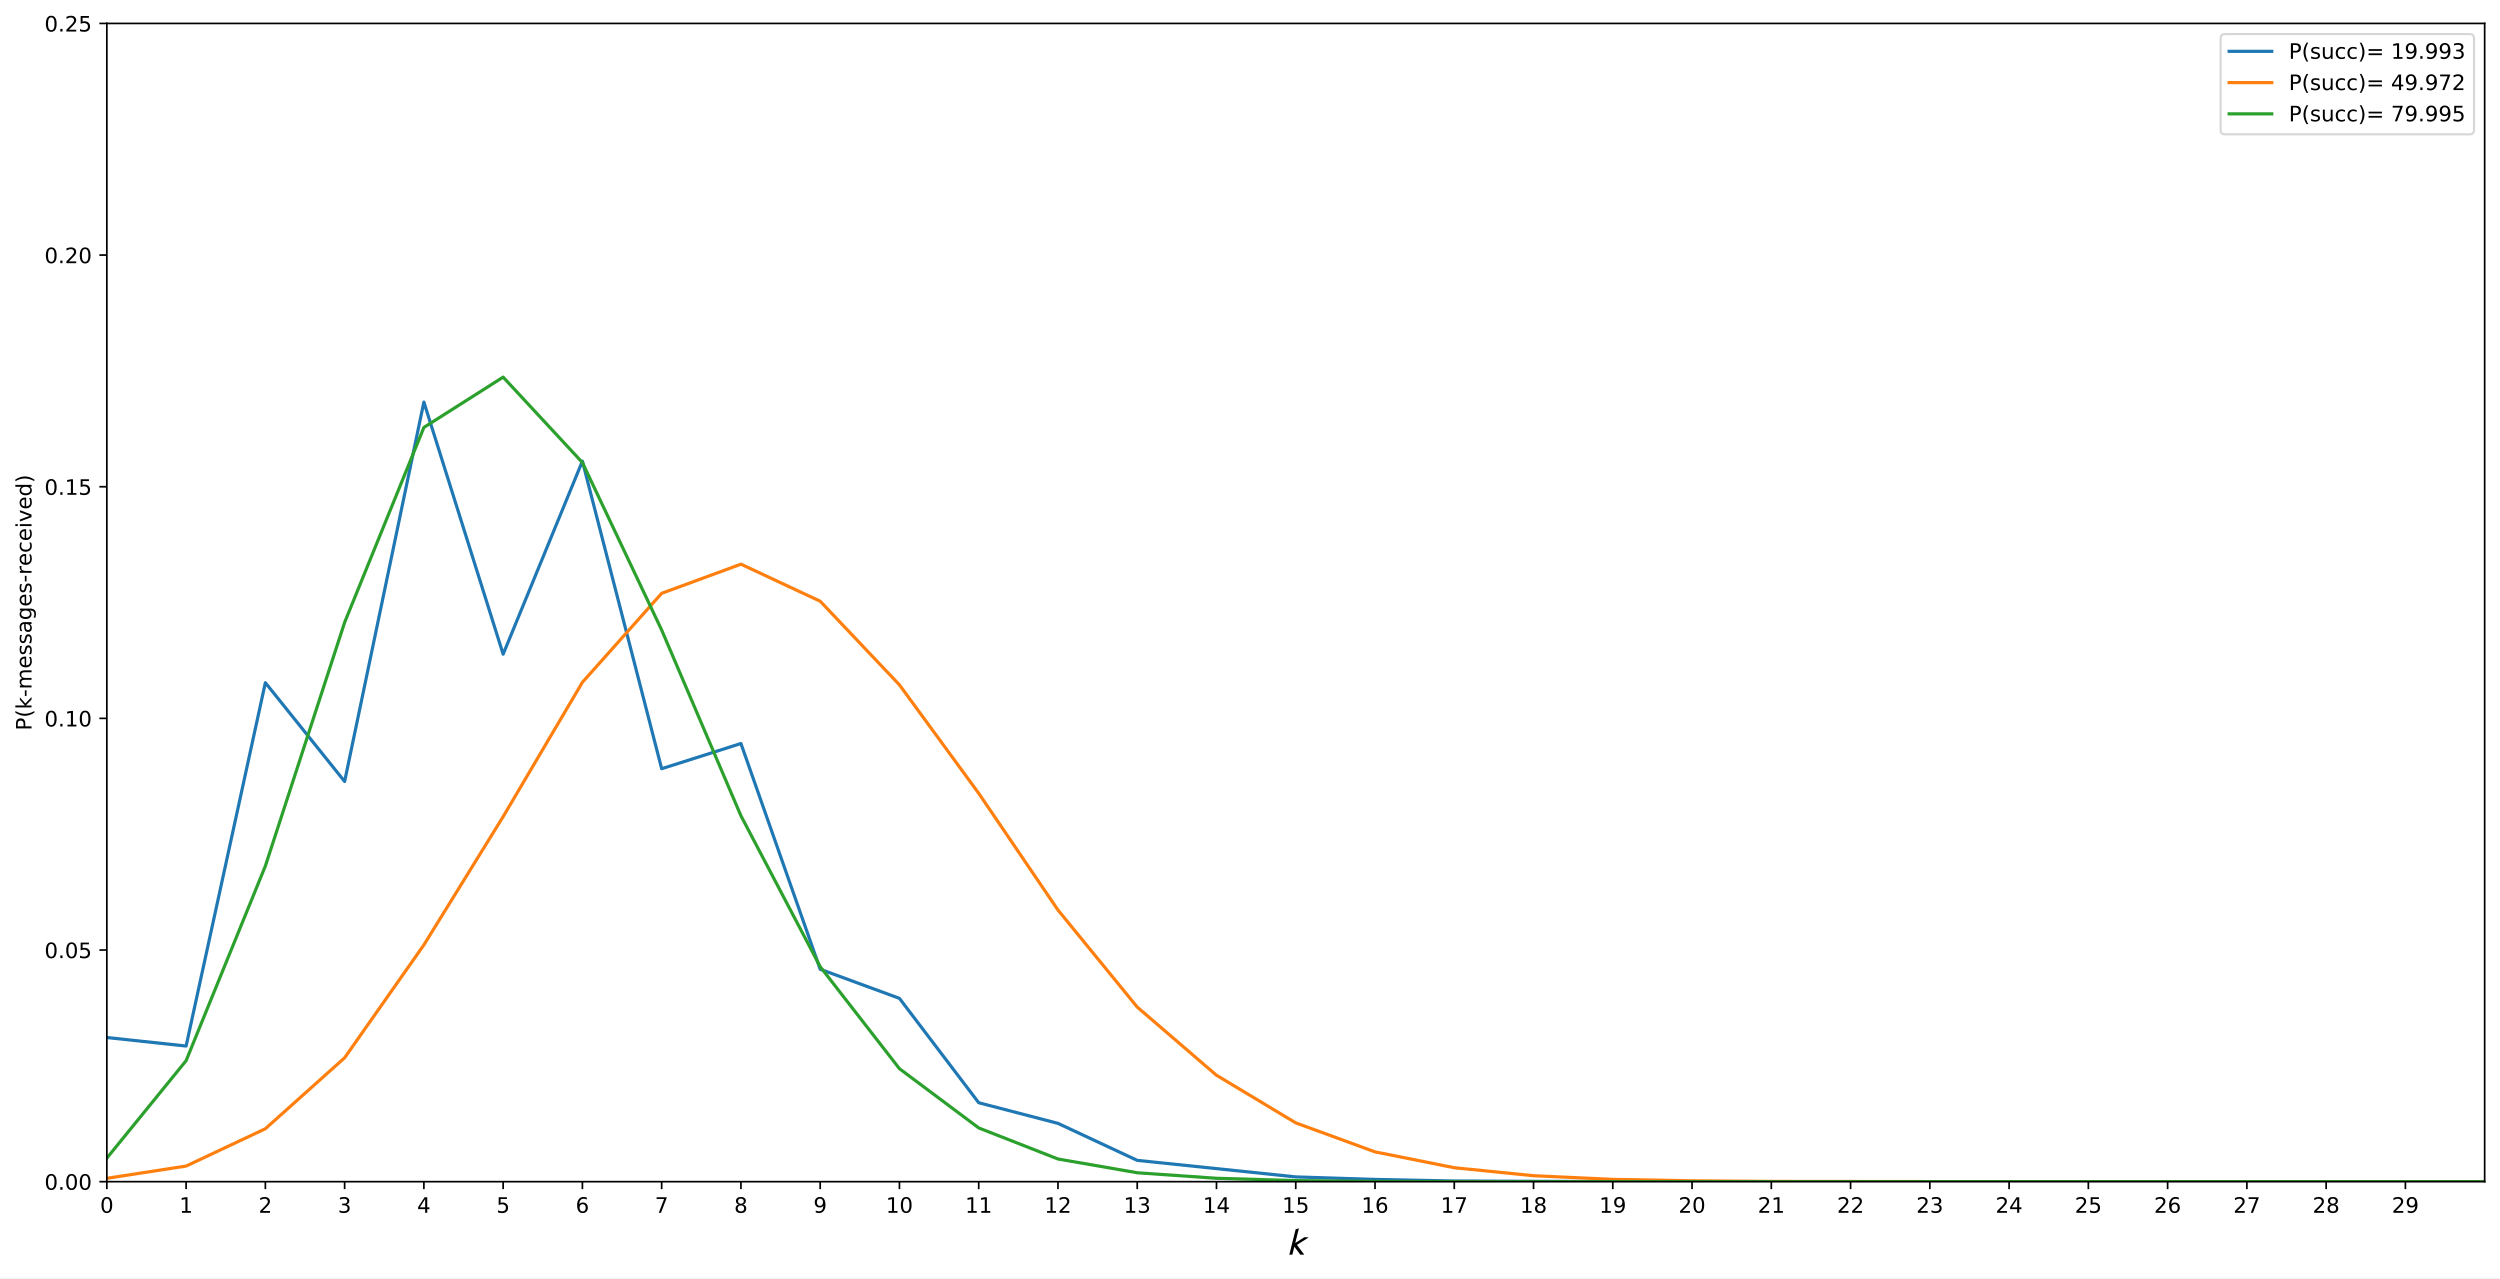
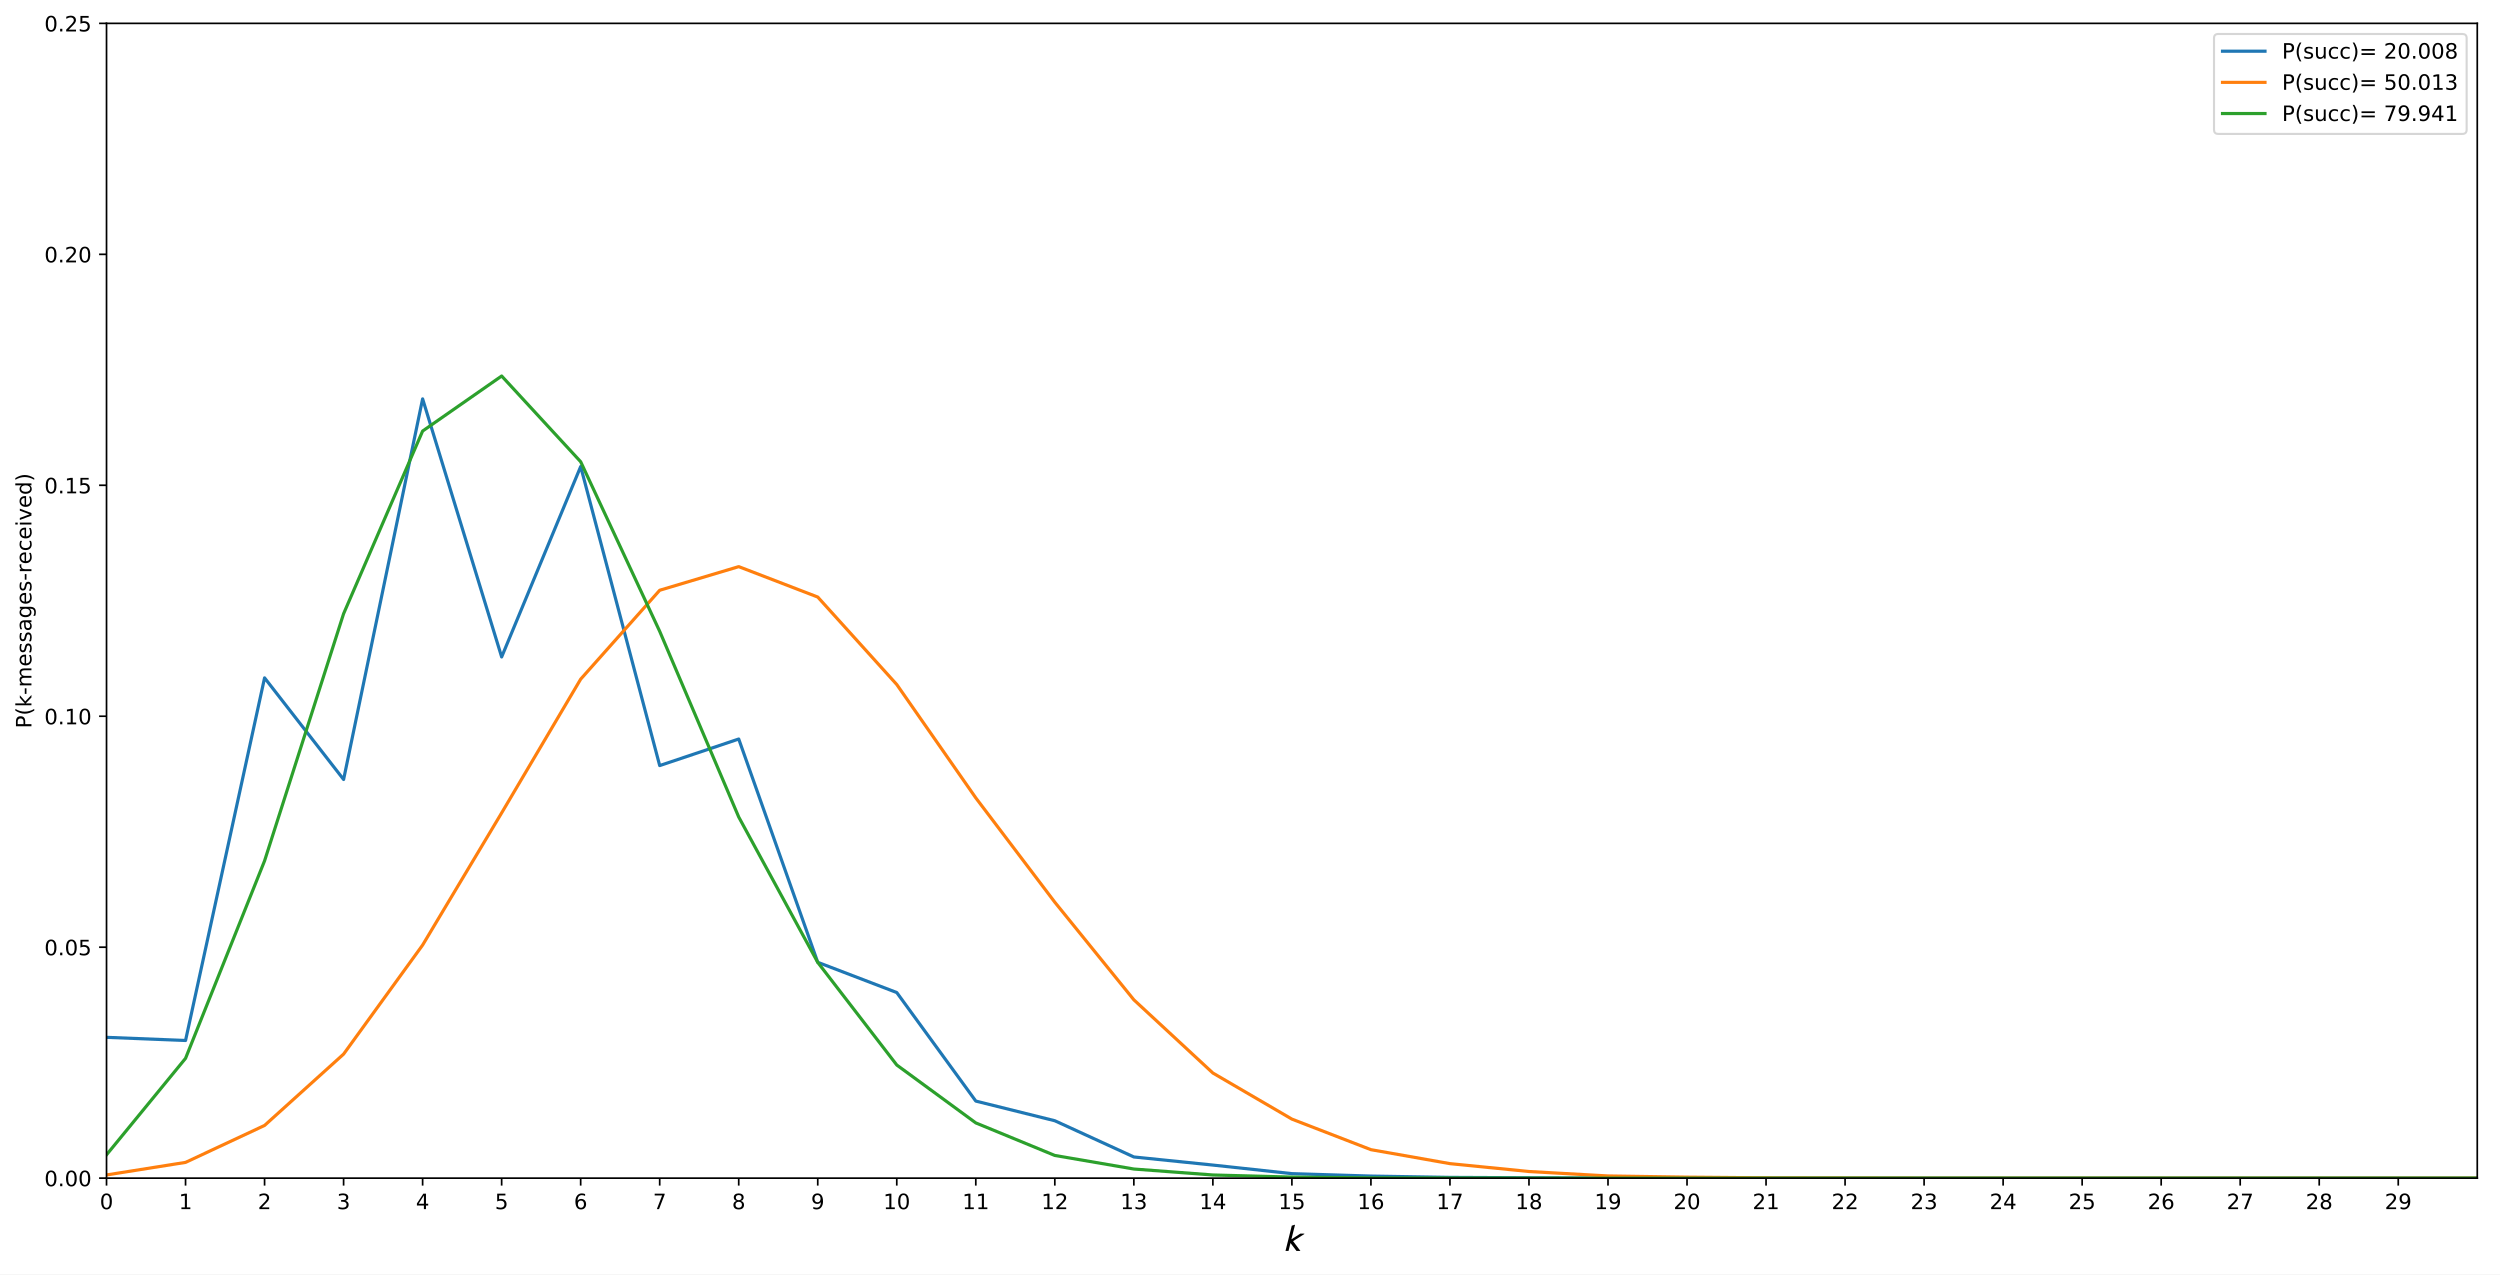
- <svg xmlns="http://www.w3.org/2000/svg" xmlns:xlink="http://www.w3.org/1999/xlink" height="599.898pt" version="1.1" viewBox="0 0 1173.344 599.898" width="1173.344pt">
+ <svg xmlns="http://www.w3.org/2000/svg" xmlns:xlink="http://www.w3.org/1999/xlink" height="599.898pt" version="1.1" viewBox="0 0 1176.844 599.898" width="1176.844pt">
  <defs>
    <style type="text/css">
*{stroke-linecap:butt;stroke-linejoin:round;}
  </style>
  </defs>
  <g id="figure_1">
    <g id="patch_1">
-       <path d="M 0 599.898  L 1173.344 599.898  L 1173.344 0  L 0 0  z " style="fill:#ffffff;" />
+       <path d="M 0 599.898  L 1176.844 599.898  L 1176.844 0  L 0 0  z " style="fill:#ffffff;" />
    </g>
    <g id="axes_1">
      <g id="patch_2">
        <path d="M 50.144 554.599  L 1166.144 554.599  L 1166.144 10.999  L 50.144 10.999  z " style="fill:#ffffff;" />
      </g>
      <g id="matplotlib.axis_1">
        <g id="xtick_1">
          <g id="line2d_1">
            <defs>
-               <path d="M 0 0  L 0 3.5  " id="m8bc401cbe9" style="stroke:#000000;stroke-width:0.8;" />
-             </defs>
-             <g>
-               <use style="stroke:#000000;stroke-width:0.8;" x="50.144" xlink:href="#m8bc401cbe9" y="554.599" />
+               <path d="M 0 0  L 0 3.5  " id="m2c16e39ec2" style="stroke:#000000;stroke-width:0.8;" />
+             </defs>
+             <g>
+               <use style="stroke:#000000;stroke-width:0.8;" x="50.144" xlink:href="#m2c16e39ec2" y="554.599" />
            </g>
          </g>
          <g id="text_1">
            <defs>
              <path d="M 31.781 66.406  Q 24.172 66.406 20.328 58.906  Q 16.5 51.422 16.5 36.375  Q 16.5 21.391 20.328 13.891  Q 24.172 6.391 31.781 6.391  Q 39.453 6.391 43.281 13.891  Q 47.125 21.391 47.125 36.375  Q 47.125 51.422 43.281 58.906  Q 39.453 66.406 31.781 66.406  z M 31.781 74.219  Q 44.047 74.219 50.516 64.516  Q 56.984 54.828 56.984 36.375  Q 56.984 17.969 50.516 8.266  Q 44.047 -1.422 31.781 -1.422  Q 19.531 -1.422 13.062 8.266  Q 6.594 17.969 6.594 36.375  Q 6.594 54.828 13.062 64.516  Q 19.531 74.219 31.781 74.219  z " id="DejaVuSans-48" />
            </defs>
            <g transform="translate(46.9625 569.1977)scale(0.1 -0.1)">
              <use xlink:href="#DejaVuSans-48" />
            </g>
          </g>
        </g>
        <g id="xtick_2">
          <g id="line2d_2">
            <g>
-               <use style="stroke:#000000;stroke-width:0.8;" x="87.344" xlink:href="#m8bc401cbe9" y="554.599" />
+               <use style="stroke:#000000;stroke-width:0.8;" x="87.344" xlink:href="#m2c16e39ec2" y="554.599" />
            </g>
          </g>
          <g id="text_2">
            <defs>
              <path d="M 12.406 8.297  L 28.516 8.297  L 28.516 63.922  L 10.984 60.406  L 10.984 69.391  L 28.422 72.906  L 38.281 72.906  L 38.281 8.297  L 54.391 8.297  L 54.391 0  L 12.406 0  z " id="DejaVuSans-49" />
            </defs>
            <g transform="translate(84.1625 569.1977)scale(0.1 -0.1)">
              <use xlink:href="#DejaVuSans-49" />
            </g>
          </g>
        </g>
        <g id="xtick_3">
          <g id="line2d_3">
            <g>
-               <use style="stroke:#000000;stroke-width:0.8;" x="124.544" xlink:href="#m8bc401cbe9" y="554.599" />
+               <use style="stroke:#000000;stroke-width:0.8;" x="124.544" xlink:href="#m2c16e39ec2" y="554.599" />
            </g>
          </g>
          <g id="text_3">
            <defs>
              <path d="M 19.188 8.297  L 53.609 8.297  L 53.609 0  L 7.328 0  L 7.328 8.297  Q 12.938 14.109 22.625 23.891  Q 32.328 33.688 34.812 36.531  Q 39.547 41.844 41.422 45.531  Q 43.312 49.219 43.312 52.781  Q 43.312 58.594 39.234 62.25  Q 35.156 65.922 28.609 65.922  Q 23.969 65.922 18.812 64.312  Q 13.672 62.703 7.812 59.422  L 7.812 69.391  Q 13.766 71.781 18.938 73  Q 24.125 74.219 28.422 74.219  Q 39.75 74.219 46.484 68.547  Q 53.219 62.891 53.219 53.422  Q 53.219 48.922 51.531 44.891  Q 49.859 40.875 45.406 35.406  Q 44.188 33.984 37.641 27.219  Q 31.109 20.453 19.188 8.297  z " id="DejaVuSans-50" />
            </defs>
            <g transform="translate(121.3625 569.1977)scale(0.1 -0.1)">
              <use xlink:href="#DejaVuSans-50" />
            </g>
          </g>
        </g>
        <g id="xtick_4">
          <g id="line2d_4">
            <g>
-               <use style="stroke:#000000;stroke-width:0.8;" x="161.744" xlink:href="#m8bc401cbe9" y="554.599" />
+               <use style="stroke:#000000;stroke-width:0.8;" x="161.744" xlink:href="#m2c16e39ec2" y="554.599" />
            </g>
          </g>
          <g id="text_4">
            <defs>
              <path d="M 40.578 39.312  Q 47.656 37.797 51.625 33  Q 55.609 28.219 55.609 21.188  Q 55.609 10.406 48.188 4.484  Q 40.766 -1.422 27.094 -1.422  Q 22.516 -1.422 17.656 -0.516  Q 12.797 0.391 7.625 2.203  L 7.625 11.719  Q 11.719 9.328 16.594 8.109  Q 21.484 6.891 26.812 6.891  Q 36.078 6.891 40.938 10.547  Q 45.797 14.203 45.797 21.188  Q 45.797 27.641 41.281 31.266  Q 36.766 34.906 28.719 34.906  L 20.219 34.906  L 20.219 43.016  L 29.109 43.016  Q 36.375 43.016 40.234 45.922  Q 44.094 48.828 44.094 54.297  Q 44.094 59.906 40.109 62.906  Q 36.141 65.922 28.719 65.922  Q 24.656 65.922 20.016 65.031  Q 15.375 64.156 9.812 62.312  L 9.812 71.094  Q 15.438 72.656 20.344 73.438  Q 25.25 74.219 29.594 74.219  Q 40.828 74.219 47.359 69.109  Q 53.906 64.016 53.906 55.328  Q 53.906 49.266 50.438 45.094  Q 46.969 40.922 40.578 39.312  z " id="DejaVuSans-51" />
            </defs>
            <g transform="translate(158.5625 569.1977)scale(0.1 -0.1)">
              <use xlink:href="#DejaVuSans-51" />
            </g>
          </g>
        </g>
        <g id="xtick_5">
          <g id="line2d_5">
            <g>
-               <use style="stroke:#000000;stroke-width:0.8;" x="198.944" xlink:href="#m8bc401cbe9" y="554.599" />
+               <use style="stroke:#000000;stroke-width:0.8;" x="198.944" xlink:href="#m2c16e39ec2" y="554.599" />
            </g>
          </g>
          <g id="text_5">
            <defs>
              <path d="M 37.797 64.312  L 12.891 25.391  L 37.797 25.391  z M 35.203 72.906  L 47.609 72.906  L 47.609 25.391  L 58.016 25.391  L 58.016 17.188  L 47.609 17.188  L 47.609 0  L 37.797 0  L 37.797 17.188  L 4.891 17.188  L 4.891 26.703  z " id="DejaVuSans-52" />
            </defs>
            <g transform="translate(195.7625 569.1977)scale(0.1 -0.1)">
              <use xlink:href="#DejaVuSans-52" />
            </g>
          </g>
        </g>
        <g id="xtick_6">
          <g id="line2d_6">
            <g>
-               <use style="stroke:#000000;stroke-width:0.8;" x="236.144" xlink:href="#m8bc401cbe9" y="554.599" />
+               <use style="stroke:#000000;stroke-width:0.8;" x="236.144" xlink:href="#m2c16e39ec2" y="554.599" />
            </g>
          </g>
          <g id="text_6">
            <defs>
              <path d="M 10.797 72.906  L 49.516 72.906  L 49.516 64.594  L 19.828 64.594  L 19.828 46.734  Q 21.969 47.469 24.109 47.828  Q 26.266 48.188 28.422 48.188  Q 40.625 48.188 47.75 41.5  Q 54.891 34.812 54.891 23.391  Q 54.891 11.625 47.562 5.094  Q 40.234 -1.422 26.906 -1.422  Q 22.312 -1.422 17.547 -0.641  Q 12.797 0.141 7.719 1.703  L 7.719 11.625  Q 12.109 9.234 16.797 8.062  Q 21.484 6.891 26.703 6.891  Q 35.156 6.891 40.078 11.328  Q 45.016 15.766 45.016 23.391  Q 45.016 31 40.078 35.438  Q 35.156 39.891 26.703 39.891  Q 22.75 39.891 18.812 39.016  Q 14.891 38.141 10.797 36.281  z " id="DejaVuSans-53" />
            </defs>
            <g transform="translate(232.9625 569.1977)scale(0.1 -0.1)">
              <use xlink:href="#DejaVuSans-53" />
            </g>
          </g>
        </g>
        <g id="xtick_7">
          <g id="line2d_7">
            <g>
-               <use style="stroke:#000000;stroke-width:0.8;" x="273.344" xlink:href="#m8bc401cbe9" y="554.599" />
+               <use style="stroke:#000000;stroke-width:0.8;" x="273.344" xlink:href="#m2c16e39ec2" y="554.599" />
            </g>
          </g>
          <g id="text_7">
            <defs>
              <path d="M 33.016 40.375  Q 26.375 40.375 22.484 35.828  Q 18.609 31.297 18.609 23.391  Q 18.609 15.531 22.484 10.953  Q 26.375 6.391 33.016 6.391  Q 39.656 6.391 43.531 10.953  Q 47.406 15.531 47.406 23.391  Q 47.406 31.297 43.531 35.828  Q 39.656 40.375 33.016 40.375  z M 52.594 71.297  L 52.594 62.312  Q 48.875 64.062 45.094 64.984  Q 41.312 65.922 37.594 65.922  Q 27.828 65.922 22.672 59.328  Q 17.531 52.734 16.797 39.406  Q 19.672 43.656 24.016 45.922  Q 28.375 48.188 33.594 48.188  Q 44.578 48.188 50.953 41.516  Q 57.328 34.859 57.328 23.391  Q 57.328 12.156 50.688 5.359  Q 44.047 -1.422 33.016 -1.422  Q 20.359 -1.422 13.672 8.266  Q 6.984 17.969 6.984 36.375  Q 6.984 53.656 15.188 63.938  Q 23.391 74.219 37.203 74.219  Q 40.922 74.219 44.703 73.484  Q 48.484 72.75 52.594 71.297  z " id="DejaVuSans-54" />
            </defs>
            <g transform="translate(270.1625 569.1977)scale(0.1 -0.1)">
              <use xlink:href="#DejaVuSans-54" />
            </g>
          </g>
        </g>
        <g id="xtick_8">
          <g id="line2d_8">
            <g>
-               <use style="stroke:#000000;stroke-width:0.8;" x="310.544" xlink:href="#m8bc401cbe9" y="554.599" />
+               <use style="stroke:#000000;stroke-width:0.8;" x="310.544" xlink:href="#m2c16e39ec2" y="554.599" />
            </g>
          </g>
          <g id="text_8">
            <defs>
              <path d="M 8.203 72.906  L 55.078 72.906  L 55.078 68.703  L 28.609 0  L 18.312 0  L 43.219 64.594  L 8.203 64.594  z " id="DejaVuSans-55" />
            </defs>
            <g transform="translate(307.3625 569.1977)scale(0.1 -0.1)">
              <use xlink:href="#DejaVuSans-55" />
            </g>
          </g>
        </g>
        <g id="xtick_9">
          <g id="line2d_9">
            <g>
-               <use style="stroke:#000000;stroke-width:0.8;" x="347.744" xlink:href="#m8bc401cbe9" y="554.599" />
+               <use style="stroke:#000000;stroke-width:0.8;" x="347.744" xlink:href="#m2c16e39ec2" y="554.599" />
            </g>
          </g>
          <g id="text_9">
            <defs>
              <path d="M 31.781 34.625  Q 24.75 34.625 20.719 30.859  Q 16.703 27.094 16.703 20.516  Q 16.703 13.922 20.719 10.156  Q 24.75 6.391 31.781 6.391  Q 38.812 6.391 42.859 10.172  Q 46.922 13.969 46.922 20.516  Q 46.922 27.094 42.891 30.859  Q 38.875 34.625 31.781 34.625  z M 21.922 38.812  Q 15.578 40.375 12.031 44.719  Q 8.5 49.078 8.5 55.328  Q 8.5 64.062 14.719 69.141  Q 20.953 74.219 31.781 74.219  Q 42.672 74.219 48.875 69.141  Q 55.078 64.062 55.078 55.328  Q 55.078 49.078 51.531 44.719  Q 48 40.375 41.703 38.812  Q 48.828 37.156 52.797 32.312  Q 56.781 27.484 56.781 20.516  Q 56.781 9.906 50.312 4.234  Q 43.844 -1.422 31.781 -1.422  Q 19.734 -1.422 13.25 4.234  Q 6.781 9.906 6.781 20.516  Q 6.781 27.484 10.781 32.312  Q 14.797 37.156 21.922 38.812  z M 18.312 54.391  Q 18.312 48.734 21.844 45.562  Q 25.391 42.391 31.781 42.391  Q 38.141 42.391 41.719 45.562  Q 45.312 48.734 45.312 54.391  Q 45.312 60.062 41.719 63.234  Q 38.141 66.406 31.781 66.406  Q 25.391 66.406 21.844 63.234  Q 18.312 60.062 18.312 54.391  z " id="DejaVuSans-56" />
            </defs>
            <g transform="translate(344.5625 569.1977)scale(0.1 -0.1)">
              <use xlink:href="#DejaVuSans-56" />
            </g>
          </g>
        </g>
        <g id="xtick_10">
          <g id="line2d_10">
            <g>
-               <use style="stroke:#000000;stroke-width:0.8;" x="384.944" xlink:href="#m8bc401cbe9" y="554.599" />
+               <use style="stroke:#000000;stroke-width:0.8;" x="384.944" xlink:href="#m2c16e39ec2" y="554.599" />
            </g>
          </g>
          <g id="text_10">
            <defs>
              <path d="M 10.984 1.516  L 10.984 10.5  Q 14.703 8.734 18.5 7.812  Q 22.312 6.891 25.984 6.891  Q 35.75 6.891 40.891 13.453  Q 46.047 20.016 46.781 33.406  Q 43.953 29.203 39.594 26.953  Q 35.25 24.703 29.984 24.703  Q 19.047 24.703 12.672 31.312  Q 6.297 37.938 6.297 49.422  Q 6.297 60.641 12.938 67.422  Q 19.578 74.219 30.609 74.219  Q 43.266 74.219 49.922 64.516  Q 56.594 54.828 56.594 36.375  Q 56.594 19.141 48.406 8.859  Q 40.234 -1.422 26.422 -1.422  Q 22.703 -1.422 18.891 -0.688  Q 15.094 0.047 10.984 1.516  z M 30.609 32.422  Q 37.25 32.422 41.125 36.953  Q 45.016 41.5 45.016 49.422  Q 45.016 57.281 41.125 61.844  Q 37.25 66.406 30.609 66.406  Q 23.969 66.406 20.094 61.844  Q 16.219 57.281 16.219 49.422  Q 16.219 41.5 20.094 36.953  Q 23.969 32.422 30.609 32.422  z " id="DejaVuSans-57" />
            </defs>
            <g transform="translate(381.7625 569.1977)scale(0.1 -0.1)">
              <use xlink:href="#DejaVuSans-57" />
            </g>
          </g>
        </g>
        <g id="xtick_11">
          <g id="line2d_11">
            <g>
-               <use style="stroke:#000000;stroke-width:0.8;" x="422.144" xlink:href="#m8bc401cbe9" y="554.599" />
+               <use style="stroke:#000000;stroke-width:0.8;" x="422.144" xlink:href="#m2c16e39ec2" y="554.599" />
            </g>
          </g>
          <g id="text_11">
            <g transform="translate(415.7812 569.1977)scale(0.1 -0.1)">
              <use xlink:href="#DejaVuSans-49" />
              <use x="63.623" xlink:href="#DejaVuSans-48" />
            </g>
          </g>
        </g>
        <g id="xtick_12">
          <g id="line2d_12">
            <g>
-               <use style="stroke:#000000;stroke-width:0.8;" x="459.344" xlink:href="#m8bc401cbe9" y="554.599" />
+               <use style="stroke:#000000;stroke-width:0.8;" x="459.344" xlink:href="#m2c16e39ec2" y="554.599" />
            </g>
          </g>
          <g id="text_12">
            <g transform="translate(452.9812 569.1977)scale(0.1 -0.1)">
              <use xlink:href="#DejaVuSans-49" />
              <use x="63.623" xlink:href="#DejaVuSans-49" />
            </g>
          </g>
        </g>
        <g id="xtick_13">
          <g id="line2d_13">
            <g>
-               <use style="stroke:#000000;stroke-width:0.8;" x="496.544" xlink:href="#m8bc401cbe9" y="554.599" />
+               <use style="stroke:#000000;stroke-width:0.8;" x="496.544" xlink:href="#m2c16e39ec2" y="554.599" />
            </g>
          </g>
          <g id="text_13">
            <g transform="translate(490.1812 569.1977)scale(0.1 -0.1)">
              <use xlink:href="#DejaVuSans-49" />
              <use x="63.623" xlink:href="#DejaVuSans-50" />
            </g>
          </g>
        </g>
        <g id="xtick_14">
          <g id="line2d_14">
            <g>
-               <use style="stroke:#000000;stroke-width:0.8;" x="533.744" xlink:href="#m8bc401cbe9" y="554.599" />
+               <use style="stroke:#000000;stroke-width:0.8;" x="533.744" xlink:href="#m2c16e39ec2" y="554.599" />
            </g>
          </g>
          <g id="text_14">
            <g transform="translate(527.3813 569.1977)scale(0.1 -0.1)">
              <use xlink:href="#DejaVuSans-49" />
              <use x="63.623" xlink:href="#DejaVuSans-51" />
            </g>
          </g>
        </g>
        <g id="xtick_15">
          <g id="line2d_15">
            <g>
-               <use style="stroke:#000000;stroke-width:0.8;" x="570.944" xlink:href="#m8bc401cbe9" y="554.599" />
+               <use style="stroke:#000000;stroke-width:0.8;" x="570.944" xlink:href="#m2c16e39ec2" y="554.599" />
            </g>
          </g>
          <g id="text_15">
            <g transform="translate(564.5812 569.1977)scale(0.1 -0.1)">
              <use xlink:href="#DejaVuSans-49" />
              <use x="63.623" xlink:href="#DejaVuSans-52" />
            </g>
          </g>
        </g>
        <g id="xtick_16">
          <g id="line2d_16">
            <g>
-               <use style="stroke:#000000;stroke-width:0.8;" x="608.144" xlink:href="#m8bc401cbe9" y="554.599" />
+               <use style="stroke:#000000;stroke-width:0.8;" x="608.144" xlink:href="#m2c16e39ec2" y="554.599" />
            </g>
          </g>
          <g id="text_16">
            <g transform="translate(601.7812 569.1977)scale(0.1 -0.1)">
              <use xlink:href="#DejaVuSans-49" />
              <use x="63.623" xlink:href="#DejaVuSans-53" />
            </g>
          </g>
        </g>
        <g id="xtick_17">
          <g id="line2d_17">
            <g>
-               <use style="stroke:#000000;stroke-width:0.8;" x="645.344" xlink:href="#m8bc401cbe9" y="554.599" />
+               <use style="stroke:#000000;stroke-width:0.8;" x="645.344" xlink:href="#m2c16e39ec2" y="554.599" />
            </g>
          </g>
          <g id="text_17">
            <g transform="translate(638.9813 569.1977)scale(0.1 -0.1)">
              <use xlink:href="#DejaVuSans-49" />
              <use x="63.623" xlink:href="#DejaVuSans-54" />
            </g>
          </g>
        </g>
        <g id="xtick_18">
          <g id="line2d_18">
            <g>
-               <use style="stroke:#000000;stroke-width:0.8;" x="682.544" xlink:href="#m8bc401cbe9" y="554.599" />
+               <use style="stroke:#000000;stroke-width:0.8;" x="682.544" xlink:href="#m2c16e39ec2" y="554.599" />
            </g>
          </g>
          <g id="text_18">
            <g transform="translate(676.1812 569.1977)scale(0.1 -0.1)">
              <use xlink:href="#DejaVuSans-49" />
              <use x="63.623" xlink:href="#DejaVuSans-55" />
            </g>
          </g>
        </g>
        <g id="xtick_19">
          <g id="line2d_19">
            <g>
-               <use style="stroke:#000000;stroke-width:0.8;" x="719.744" xlink:href="#m8bc401cbe9" y="554.599" />
+               <use style="stroke:#000000;stroke-width:0.8;" x="719.744" xlink:href="#m2c16e39ec2" y="554.599" />
            </g>
          </g>
          <g id="text_19">
            <g transform="translate(713.3813 569.1977)scale(0.1 -0.1)">
              <use xlink:href="#DejaVuSans-49" />
              <use x="63.623" xlink:href="#DejaVuSans-56" />
            </g>
          </g>
        </g>
        <g id="xtick_20">
          <g id="line2d_20">
            <g>
-               <use style="stroke:#000000;stroke-width:0.8;" x="756.944" xlink:href="#m8bc401cbe9" y="554.599" />
+               <use style="stroke:#000000;stroke-width:0.8;" x="756.944" xlink:href="#m2c16e39ec2" y="554.599" />
            </g>
          </g>
          <g id="text_20">
            <g transform="translate(750.5812 569.1977)scale(0.1 -0.1)">
              <use xlink:href="#DejaVuSans-49" />
              <use x="63.623" xlink:href="#DejaVuSans-57" />
            </g>
          </g>
        </g>
        <g id="xtick_21">
          <g id="line2d_21">
            <g>
-               <use style="stroke:#000000;stroke-width:0.8;" x="794.144" xlink:href="#m8bc401cbe9" y="554.599" />
+               <use style="stroke:#000000;stroke-width:0.8;" x="794.144" xlink:href="#m2c16e39ec2" y="554.599" />
            </g>
          </g>
          <g id="text_21">
            <g transform="translate(787.7812 569.1977)scale(0.1 -0.1)">
              <use xlink:href="#DejaVuSans-50" />
              <use x="63.623" xlink:href="#DejaVuSans-48" />
            </g>
          </g>
        </g>
        <g id="xtick_22">
          <g id="line2d_22">
            <g>
-               <use style="stroke:#000000;stroke-width:0.8;" x="831.344" xlink:href="#m8bc401cbe9" y="554.599" />
+               <use style="stroke:#000000;stroke-width:0.8;" x="831.344" xlink:href="#m2c16e39ec2" y="554.599" />
            </g>
          </g>
          <g id="text_22">
            <g transform="translate(824.9813 569.1977)scale(0.1 -0.1)">
              <use xlink:href="#DejaVuSans-50" />
              <use x="63.623" xlink:href="#DejaVuSans-49" />
            </g>
          </g>
        </g>
        <g id="xtick_23">
          <g id="line2d_23">
            <g>
-               <use style="stroke:#000000;stroke-width:0.8;" x="868.544" xlink:href="#m8bc401cbe9" y="554.599" />
+               <use style="stroke:#000000;stroke-width:0.8;" x="868.544" xlink:href="#m2c16e39ec2" y="554.599" />
            </g>
          </g>
          <g id="text_23">
            <g transform="translate(862.1812 569.1977)scale(0.1 -0.1)">
              <use xlink:href="#DejaVuSans-50" />
              <use x="63.623" xlink:href="#DejaVuSans-50" />
            </g>
          </g>
        </g>
        <g id="xtick_24">
          <g id="line2d_24">
            <g>
-               <use style="stroke:#000000;stroke-width:0.8;" x="905.744" xlink:href="#m8bc401cbe9" y="554.599" />
+               <use style="stroke:#000000;stroke-width:0.8;" x="905.744" xlink:href="#m2c16e39ec2" y="554.599" />
            </g>
          </g>
          <g id="text_24">
            <g transform="translate(899.3813 569.1977)scale(0.1 -0.1)">
              <use xlink:href="#DejaVuSans-50" />
              <use x="63.623" xlink:href="#DejaVuSans-51" />
            </g>
          </g>
        </g>
        <g id="xtick_25">
          <g id="line2d_25">
            <g>
-               <use style="stroke:#000000;stroke-width:0.8;" x="942.944" xlink:href="#m8bc401cbe9" y="554.599" />
+               <use style="stroke:#000000;stroke-width:0.8;" x="942.944" xlink:href="#m2c16e39ec2" y="554.599" />
            </g>
          </g>
          <g id="text_25">
            <g transform="translate(936.5812 569.1977)scale(0.1 -0.1)">
              <use xlink:href="#DejaVuSans-50" />
              <use x="63.623" xlink:href="#DejaVuSans-52" />
            </g>
          </g>
        </g>
        <g id="xtick_26">
          <g id="line2d_26">
            <g>
-               <use style="stroke:#000000;stroke-width:0.8;" x="980.144" xlink:href="#m8bc401cbe9" y="554.599" />
+               <use style="stroke:#000000;stroke-width:0.8;" x="980.144" xlink:href="#m2c16e39ec2" y="554.599" />
            </g>
          </g>
          <g id="text_26">
            <g transform="translate(973.7812 569.1977)scale(0.1 -0.1)">
              <use xlink:href="#DejaVuSans-50" />
              <use x="63.623" xlink:href="#DejaVuSans-53" />
            </g>
          </g>
        </g>
        <g id="xtick_27">
          <g id="line2d_27">
            <g>
-               <use style="stroke:#000000;stroke-width:0.8;" x="1017.344" xlink:href="#m8bc401cbe9" y="554.599" />
+               <use style="stroke:#000000;stroke-width:0.8;" x="1017.344" xlink:href="#m2c16e39ec2" y="554.599" />
            </g>
          </g>
          <g id="text_27">
            <g transform="translate(1010.981 569.1977)scale(0.1 -0.1)">
              <use xlink:href="#DejaVuSans-50" />
              <use x="63.623" xlink:href="#DejaVuSans-54" />
            </g>
          </g>
        </g>
        <g id="xtick_28">
          <g id="line2d_28">
            <g>
-               <use style="stroke:#000000;stroke-width:0.8;" x="1054.544" xlink:href="#m8bc401cbe9" y="554.599" />
+               <use style="stroke:#000000;stroke-width:0.8;" x="1054.544" xlink:href="#m2c16e39ec2" y="554.599" />
            </g>
          </g>
          <g id="text_28">
            <g transform="translate(1048.181 569.1977)scale(0.1 -0.1)">
              <use xlink:href="#DejaVuSans-50" />
              <use x="63.623" xlink:href="#DejaVuSans-55" />
            </g>
          </g>
        </g>
        <g id="xtick_29">
          <g id="line2d_29">
            <g>
-               <use style="stroke:#000000;stroke-width:0.8;" x="1091.744" xlink:href="#m8bc401cbe9" y="554.599" />
+               <use style="stroke:#000000;stroke-width:0.8;" x="1091.744" xlink:href="#m2c16e39ec2" y="554.599" />
            </g>
          </g>
          <g id="text_29">
            <g transform="translate(1085.381 569.1977)scale(0.1 -0.1)">
              <use xlink:href="#DejaVuSans-50" />
              <use x="63.623" xlink:href="#DejaVuSans-56" />
            </g>
          </g>
        </g>
        <g id="xtick_30">
          <g id="line2d_30">
            <g>
-               <use style="stroke:#000000;stroke-width:0.8;" x="1128.944" xlink:href="#m8bc401cbe9" y="554.599" />
+               <use style="stroke:#000000;stroke-width:0.8;" x="1128.944" xlink:href="#m2c16e39ec2" y="554.599" />
            </g>
          </g>
          <g id="text_30">
            <g transform="translate(1122.581 569.1977)scale(0.1 -0.1)">
              <use xlink:href="#DejaVuSans-50" />
              <use x="63.623" xlink:href="#DejaVuSans-57" />
            </g>
          </g>
        </g>
        <g id="text_31">
          <defs>
            <path d="M 55.594 45.297  L 55.297 43.906  L 26.094 25.5  L 45.203 0  L 34.906 0  L 19.297 20.703  L 14.203 0  L 6.297 0  L 22.703 66  L 30.297 68.406  L 31.094 67.906  L 21.703 30.297  L 45.203 45.297  z " id="STIXGeneral-Italic-120364" />
          </defs>
          <g transform="translate(604.0037 588.9545)scale(0.18 -0.18)">
            <use transform="translate(0 0.59375)" xlink:href="#STIXGeneral-Italic-120364" />
          </g>
        </g>
      </g>
      <g id="matplotlib.axis_2">
        <g id="ytick_1">
          <g id="line2d_31">
            <defs>
-               <path d="M 0 0  L -3.5 0  " id="mc76af0a676" style="stroke:#000000;stroke-width:0.8;" />
-             </defs>
-             <g>
-               <use style="stroke:#000000;stroke-width:0.8;" x="50.144" xlink:href="#mc76af0a676" y="554.599" />
+               <path d="M 0 0  L -3.5 0  " id="m4280255488" style="stroke:#000000;stroke-width:0.8;" />
+             </defs>
+             <g>
+               <use style="stroke:#000000;stroke-width:0.8;" x="50.144" xlink:href="#m4280255488" y="554.599" />
            </g>
          </g>
          <g id="text_32">
            <defs>
              <path d="M 10.688 12.406  L 21 12.406  L 21 0  L 10.688 0  z " id="DejaVuSans-46" />
            </defs>
            <g transform="translate(20.87813 558.3984)scale(0.1 -0.1)">
              <use xlink:href="#DejaVuSans-48" />
              <use x="63.623" xlink:href="#DejaVuSans-46" />
              <use x="95.41" xlink:href="#DejaVuSans-48" />
              <use x="159.033" xlink:href="#DejaVuSans-48" />
            </g>
          </g>
        </g>
        <g id="ytick_2">
          <g id="line2d_32">
            <g>
-               <use style="stroke:#000000;stroke-width:0.8;" x="50.144" xlink:href="#mc76af0a676" y="445.879" />
+               <use style="stroke:#000000;stroke-width:0.8;" x="50.144" xlink:href="#m4280255488" y="445.879" />
            </g>
          </g>
          <g id="text_33">
            <g transform="translate(20.87813 449.6784)scale(0.1 -0.1)">
              <use xlink:href="#DejaVuSans-48" />
              <use x="63.623" xlink:href="#DejaVuSans-46" />
              <use x="95.41" xlink:href="#DejaVuSans-48" />
              <use x="159.033" xlink:href="#DejaVuSans-53" />
            </g>
          </g>
        </g>
        <g id="ytick_3">
          <g id="line2d_33">
            <g>
-               <use style="stroke:#000000;stroke-width:0.8;" x="50.144" xlink:href="#mc76af0a676" y="337.159" />
+               <use style="stroke:#000000;stroke-width:0.8;" x="50.144" xlink:href="#m4280255488" y="337.159" />
            </g>
          </g>
          <g id="text_34">
            <g transform="translate(20.87813 340.9584)scale(0.1 -0.1)">
              <use xlink:href="#DejaVuSans-48" />
              <use x="63.623" xlink:href="#DejaVuSans-46" />
              <use x="95.41" xlink:href="#DejaVuSans-49" />
              <use x="159.033" xlink:href="#DejaVuSans-48" />
            </g>
          </g>
        </g>
        <g id="ytick_4">
          <g id="line2d_34">
            <g>
-               <use style="stroke:#000000;stroke-width:0.8;" x="50.144" xlink:href="#mc76af0a676" y="228.439" />
+               <use style="stroke:#000000;stroke-width:0.8;" x="50.144" xlink:href="#m4280255488" y="228.439" />
            </g>
          </g>
          <g id="text_35">
            <g transform="translate(20.87813 232.2384)scale(0.1 -0.1)">
              <use xlink:href="#DejaVuSans-48" />
              <use x="63.623" xlink:href="#DejaVuSans-46" />
              <use x="95.41" xlink:href="#DejaVuSans-49" />
              <use x="159.033" xlink:href="#DejaVuSans-53" />
            </g>
          </g>
        </g>
        <g id="ytick_5">
          <g id="line2d_35">
            <g>
-               <use style="stroke:#000000;stroke-width:0.8;" x="50.144" xlink:href="#mc76af0a676" y="119.719" />
+               <use style="stroke:#000000;stroke-width:0.8;" x="50.144" xlink:href="#m4280255488" y="119.719" />
            </g>
          </g>
          <g id="text_36">
            <g transform="translate(20.87813 123.5184)scale(0.1 -0.1)">
              <use xlink:href="#DejaVuSans-48" />
              <use x="63.623" xlink:href="#DejaVuSans-46" />
              <use x="95.41" xlink:href="#DejaVuSans-50" />
              <use x="159.033" xlink:href="#DejaVuSans-48" />
            </g>
          </g>
        </g>
        <g id="ytick_6">
          <g id="line2d_36">
            <g>
-               <use style="stroke:#000000;stroke-width:0.8;" x="50.144" xlink:href="#mc76af0a676" y="10.999" />
+               <use style="stroke:#000000;stroke-width:0.8;" x="50.144" xlink:href="#m4280255488" y="10.999" />
            </g>
          </g>
          <g id="text_37">
            <g transform="translate(20.87813 14.79844)scale(0.1 -0.1)">
              <use xlink:href="#DejaVuSans-48" />
              <use x="63.623" xlink:href="#DejaVuSans-46" />
              <use x="95.41" xlink:href="#DejaVuSans-50" />
              <use x="159.033" xlink:href="#DejaVuSans-53" />
            </g>
          </g>
        </g>
        <g id="text_38">
          <defs>
            <path d="M 19.672 64.797  L 19.672 37.406  L 32.078 37.406  Q 38.969 37.406 42.719 40.969  Q 46.484 44.531 46.484 51.125  Q 46.484 57.672 42.719 61.234  Q 38.969 64.797 32.078 64.797  z M 9.812 72.906  L 32.078 72.906  Q 44.344 72.906 50.609 67.359  Q 56.891 61.812 56.891 51.125  Q 56.891 40.328 50.609 34.812  Q 44.344 29.297 32.078 29.297  L 19.672 29.297  L 19.672 0  L 9.812 0  z " id="DejaVuSans-80" />
            <path d="M 31 75.875  Q 24.469 64.656 21.281 53.656  Q 18.109 42.672 18.109 31.391  Q 18.109 20.125 21.312 9.062  Q 24.516 -2 31 -13.188  L 23.188 -13.188  Q 15.875 -1.703 12.234 9.375  Q 8.594 20.453 8.594 31.391  Q 8.594 42.281 12.203 53.312  Q 15.828 64.359 23.188 75.875  z " id="DejaVuSans-40" />
            <path d="M 9.078 75.984  L 18.109 75.984  L 18.109 31.109  L 44.922 54.688  L 56.391 54.688  L 27.391 29.109  L 57.625 0  L 45.906 0  L 18.109 26.703  L 18.109 0  L 9.078 0  z " id="DejaVuSans-107" />
            <path d="M 4.891 31.391  L 31.203 31.391  L 31.203 23.391  L 4.891 23.391  z " id="DejaVuSans-45" />
            <path d="M 52 44.188  Q 55.375 50.25 60.062 53.125  Q 64.75 56 71.094 56  Q 79.641 56 84.281 50.016  Q 88.922 44.047 88.922 33.016  L 88.922 0  L 79.891 0  L 79.891 32.719  Q 79.891 40.578 77.094 44.375  Q 74.312 48.188 68.609 48.188  Q 61.625 48.188 57.562 43.547  Q 53.516 38.922 53.516 30.906  L 53.516 0  L 44.484 0  L 44.484 32.719  Q 44.484 40.625 41.703 44.406  Q 38.922 48.188 33.109 48.188  Q 26.219 48.188 22.156 43.531  Q 18.109 38.875 18.109 30.906  L 18.109 0  L 9.078 0  L 9.078 54.688  L 18.109 54.688  L 18.109 46.188  Q 21.188 51.219 25.484 53.609  Q 29.781 56 35.688 56  Q 41.656 56 45.828 52.969  Q 50 49.953 52 44.188  z " id="DejaVuSans-109" />
            <path d="M 56.203 29.594  L 56.203 25.203  L 14.891 25.203  Q 15.484 15.922 20.484 11.062  Q 25.484 6.203 34.422 6.203  Q 39.594 6.203 44.453 7.469  Q 49.312 8.734 54.109 11.281  L 54.109 2.781  Q 49.266 0.734 44.188 -0.344  Q 39.109 -1.422 33.891 -1.422  Q 20.797 -1.422 13.156 6.188  Q 5.516 13.812 5.516 26.812  Q 5.516 40.234 12.766 48.109  Q 20.016 56 32.328 56  Q 43.359 56 49.781 48.891  Q 56.203 41.797 56.203 29.594  z M 47.219 32.234  Q 47.125 39.594 43.094 43.984  Q 39.062 48.391 32.422 48.391  Q 24.906 48.391 20.391 44.141  Q 15.875 39.891 15.188 32.172  z " id="DejaVuSans-101" />
            <path d="M 44.281 53.078  L 44.281 44.578  Q 40.484 46.531 36.375 47.5  Q 32.281 48.484 27.875 48.484  Q 21.188 48.484 17.844 46.438  Q 14.5 44.391 14.5 40.281  Q 14.5 37.156 16.891 35.375  Q 19.281 33.594 26.516 31.984  L 29.594 31.297  Q 39.156 29.25 43.188 25.516  Q 47.219 21.781 47.219 15.094  Q 47.219 7.469 41.188 3.016  Q 35.156 -1.422 24.609 -1.422  Q 20.219 -1.422 15.453 -0.562  Q 10.688 0.297 5.422 2  L 5.422 11.281  Q 10.406 8.688 15.234 7.391  Q 20.062 6.109 24.812 6.109  Q 31.156 6.109 34.562 8.281  Q 37.984 10.453 37.984 14.406  Q 37.984 18.062 35.516 20.016  Q 33.062 21.969 24.703 23.781  L 21.578 24.516  Q 13.234 26.266 9.516 29.906  Q 5.812 33.547 5.812 39.891  Q 5.812 47.609 11.281 51.797  Q 16.75 56 26.812 56  Q 31.781 56 36.172 55.266  Q 40.578 54.547 44.281 53.078  z " id="DejaVuSans-115" />
            <path d="M 34.281 27.484  Q 23.391 27.484 19.188 25  Q 14.984 22.516 14.984 16.5  Q 14.984 11.719 18.141 8.906  Q 21.297 6.109 26.703 6.109  Q 34.188 6.109 38.703 11.406  Q 43.219 16.703 43.219 25.484  L 43.219 27.484  z M 52.203 31.203  L 52.203 0  L 43.219 0  L 43.219 8.297  Q 40.141 3.328 35.547 0.953  Q 30.953 -1.422 24.312 -1.422  Q 15.922 -1.422 10.953 3.297  Q 6 8.016 6 15.922  Q 6 25.141 12.172 29.828  Q 18.359 34.516 30.609 34.516  L 43.219 34.516  L 43.219 35.406  Q 43.219 41.609 39.141 45  Q 35.062 48.391 27.688 48.391  Q 23 48.391 18.547 47.266  Q 14.109 46.141 10.016 43.891  L 10.016 52.203  Q 14.938 54.109 19.578 55.047  Q 24.219 56 28.609 56  Q 40.484 56 46.344 49.844  Q 52.203 43.703 52.203 31.203  z " id="DejaVuSans-97" />
            <path d="M 45.406 27.984  Q 45.406 37.75 41.375 43.109  Q 37.359 48.484 30.078 48.484  Q 22.859 48.484 18.828 43.109  Q 14.797 37.75 14.797 27.984  Q 14.797 18.266 18.828 12.891  Q 22.859 7.516 30.078 7.516  Q 37.359 7.516 41.375 12.891  Q 45.406 18.266 45.406 27.984  z M 54.391 6.781  Q 54.391 -7.172 48.188 -13.984  Q 42 -20.797 29.203 -20.797  Q 24.469 -20.797 20.266 -20.094  Q 16.062 -19.391 12.109 -17.922  L 12.109 -9.188  Q 16.062 -11.328 19.922 -12.344  Q 23.781 -13.375 27.781 -13.375  Q 36.625 -13.375 41.016 -8.766  Q 45.406 -4.156 45.406 5.172  L 45.406 9.625  Q 42.625 4.781 38.281 2.391  Q 33.938 0 27.875 0  Q 17.828 0 11.672 7.656  Q 5.516 15.328 5.516 27.984  Q 5.516 40.672 11.672 48.328  Q 17.828 56 27.875 56  Q 33.938 56 38.281 53.609  Q 42.625 51.219 45.406 46.391  L 45.406 54.688  L 54.391 54.688  z " id="DejaVuSans-103" />
            <path d="M 41.109 46.297  Q 39.594 47.172 37.812 47.578  Q 36.031 48 33.891 48  Q 26.266 48 22.188 43.047  Q 18.109 38.094 18.109 28.812  L 18.109 0  L 9.078 0  L 9.078 54.688  L 18.109 54.688  L 18.109 46.188  Q 20.953 51.172 25.484 53.578  Q 30.031 56 36.531 56  Q 37.453 56 38.578 55.875  Q 39.703 55.766 41.062 55.516  z " id="DejaVuSans-114" />
            <path d="M 48.781 52.594  L 48.781 44.188  Q 44.969 46.297 41.141 47.344  Q 37.312 48.391 33.406 48.391  Q 24.656 48.391 19.812 42.844  Q 14.984 37.312 14.984 27.297  Q 14.984 17.281 19.812 11.734  Q 24.656 6.203 33.406 6.203  Q 37.312 6.203 41.141 7.25  Q 44.969 8.297 48.781 10.406  L 48.781 2.094  Q 45.016 0.344 40.984 -0.531  Q 36.969 -1.422 32.422 -1.422  Q 20.062 -1.422 12.781 6.344  Q 5.516 14.109 5.516 27.297  Q 5.516 40.672 12.859 48.328  Q 20.219 56 33.016 56  Q 37.156 56 41.109 55.141  Q 45.062 54.297 48.781 52.594  z " id="DejaVuSans-99" />
            <path d="M 9.422 54.688  L 18.406 54.688  L 18.406 0  L 9.422 0  z M 9.422 75.984  L 18.406 75.984  L 18.406 64.594  L 9.422 64.594  z " id="DejaVuSans-105" />
            <path d="M 2.984 54.688  L 12.5 54.688  L 29.594 8.797  L 46.688 54.688  L 56.203 54.688  L 35.688 0  L 23.484 0  z " id="DejaVuSans-118" />
            <path d="M 45.406 46.391  L 45.406 75.984  L 54.391 75.984  L 54.391 0  L 45.406 0  L 45.406 8.203  Q 42.578 3.328 38.25 0.953  Q 33.938 -1.422 27.875 -1.422  Q 17.969 -1.422 11.734 6.484  Q 5.516 14.406 5.516 27.297  Q 5.516 40.188 11.734 48.094  Q 17.969 56 27.875 56  Q 33.938 56 38.25 53.625  Q 42.578 51.266 45.406 46.391  z M 14.797 27.297  Q 14.797 17.391 18.875 11.75  Q 22.953 6.109 30.078 6.109  Q 37.203 6.109 41.297 11.75  Q 45.406 17.391 45.406 27.297  Q 45.406 37.203 41.297 42.844  Q 37.203 48.484 30.078 48.484  Q 22.953 48.484 18.875 42.844  Q 14.797 37.203 14.797 27.297  z " id="DejaVuSans-100" />
            <path d="M 8.016 75.875  L 15.828 75.875  Q 23.141 64.359 26.781 53.312  Q 30.422 42.281 30.422 31.391  Q 30.422 20.453 26.781 9.375  Q 23.141 -1.703 15.828 -13.188  L 8.016 -13.188  Q 14.5 -2 17.703 9.062  Q 20.906 20.125 20.906 31.391  Q 20.906 42.672 17.703 53.656  Q 14.5 64.656 8.016 75.875  z " id="DejaVuSans-41" />
          </defs>
          <g transform="translate(14.79844 342.85)rotate(-90)scale(0.1 -0.1)">
            <use xlink:href="#DejaVuSans-80" />
            <use x="60.303" xlink:href="#DejaVuSans-40" />
            <use x="99.316" xlink:href="#DejaVuSans-107" />
            <use x="157.227" xlink:href="#DejaVuSans-45" />
            <use x="193.311" xlink:href="#DejaVuSans-109" />
            <use x="290.723" xlink:href="#DejaVuSans-101" />
            <use x="352.246" xlink:href="#DejaVuSans-115" />
            <use x="404.346" xlink:href="#DejaVuSans-115" />
            <use x="456.445" xlink:href="#DejaVuSans-97" />
            <use x="517.725" xlink:href="#DejaVuSans-103" />
            <use x="581.201" xlink:href="#DejaVuSans-101" />
            <use x="642.725" xlink:href="#DejaVuSans-115" />
            <use x="694.824" xlink:href="#DejaVuSans-45" />
            <use x="730.908" xlink:href="#DejaVuSans-114" />
            <use x="771.99" xlink:href="#DejaVuSans-101" />
            <use x="833.514" xlink:href="#DejaVuSans-99" />
            <use x="888.494" xlink:href="#DejaVuSans-101" />
            <use x="950.018" xlink:href="#DejaVuSans-105" />
            <use x="977.801" xlink:href="#DejaVuSans-118" />
            <use x="1036.98" xlink:href="#DejaVuSans-101" />
            <use x="1098.504" xlink:href="#DejaVuSans-100" />
            <use x="1161.98" xlink:href="#DejaVuSans-41" />
          </g>
        </g>
      </g>
      <g id="line2d_37">
-         <path clip-path="url(#p03c188f0e2)" d="M 50.144 486.953  L 87.344 490.945  L 124.544 320.413  L 161.744 366.774  L 198.944 188.708  L 236.144 307.034  L 273.344 216.445  L 310.544 360.786  L 347.744 348.959  L 384.944 454.904  L 422.144 468.57  L 459.344 517.553  L 496.544 527.241  L 533.744 544.606  L 608.144 552.362  L 645.344 553.542  L 682.544 554.293  L 756.944 554.567  L 1166.144 554.599  L 1174.344 554.599  L 1174.344 554.599  " style="fill:none;stroke:#1f77b4;stroke-linecap:square;stroke-width:1.5;" />
+         <path clip-path="url(#pb7bee0a3fd)" d="M 50.144 488.319  L 87.344 489.793  L 124.544 319.1  L 161.744 366.933  L 198.944 187.766  L 236.144 309.25  L 273.344 219.631  L 310.544 360.384  L 347.744 347.886  L 384.944 452.991  L 422.144 467.23  L 459.344 518.318  L 496.544 527.581  L 533.744 544.626  L 570.944 548.442  L 608.144 552.479  L 645.344 553.621  L 682.544 554.24  L 756.944 554.586  L 942.944 554.599  L 1177.844 554.599  L 1177.844 554.599  " style="fill:none;stroke:#1f77b4;stroke-linecap:square;stroke-width:1.5;" />
      </g>
      <g id="line2d_38">
-         <path clip-path="url(#p03c188f0e2)" d="M 50.144 553.028  L 87.344 547.277  L 124.544 529.761  L 161.744 496.464  L 198.944 443.478  L 236.144 383.277  L 273.344 320.228  L 310.544 278.467  L 347.744 264.79  L 384.944 282.175  L 422.144 321.435  L 459.344 372.334  L 496.544 427.109  L 533.744 472.659  L 570.944 504.668  L 608.144 527  L 645.344 540.623  L 682.544 548.065  L 719.744 551.805  L 756.944 553.528  L 794.144 554.192  L 831.344 554.48  L 942.944 554.594  L 1174.344 554.599  L 1174.344 554.599  " style="fill:none;stroke:#ff7f0e;stroke-linecap:square;stroke-width:1.5;" />
+         <path clip-path="url(#pb7bee0a3fd)" d="M 50.144 553.094  L 87.344 547.18  L 124.544 529.786  L 161.744 496.199  L 198.944 444.871  L 236.144 382.661  L 273.344 319.706  L 310.544 277.858  L 347.744 266.736  L 384.944 281.054  L 422.144 322.234  L 459.344 375.6  L 496.544 424.711  L 533.744 470.652  L 570.944 505.114  L 608.144 526.807  L 645.344 541.195  L 682.544 547.767  L 719.744 551.479  L 756.944 553.566  L 794.144 554.126  L 831.344 554.442  L 905.744 554.583  L 1177.844 554.599  L 1177.844 554.599  " style="fill:none;stroke:#ff7f0e;stroke-linecap:square;stroke-width:1.5;" />
      </g>
      <g id="line2d_39">
-         <path clip-path="url(#p03c188f0e2)" d="M 50.144 543.545  L 87.344 497.811  L 124.544 406.46  L 161.744 292.131  L 198.944 200.606  L 236.144 177.002  L 273.344 217.096  L 310.544 295.701  L 347.744 382.869  L 384.944 453.695  L 422.144 501.577  L 459.344 529.382  L 496.544 543.963  L 533.744 550.425  L 570.944 553.008  L 608.144 554.09  L 645.344 554.473  L 719.744 554.591  L 1174.344 554.599  L 1174.344 554.599  " style="fill:none;stroke:#2ca02c;stroke-linecap:square;stroke-width:1.5;" />
+         <path clip-path="url(#pb7bee0a3fd)" d="M 50.144 543.601  L 87.344 498.196  L 124.544 405.225  L 161.744 288.897  L 198.944 202.906  L 236.144 177  L 273.344 217.361  L 310.544 297.195  L 347.744 384.599  L 384.944 453.039  L 422.144 501.341  L 459.344 528.598  L 496.544 543.919  L 533.744 550.307  L 570.944 553.108  L 608.144 554.099  L 645.344 554.469  L 756.944 554.599  L 1177.844 554.599  L 1177.844 554.599  " style="fill:none;stroke:#2ca02c;stroke-linecap:square;stroke-width:1.5;" />
      </g>
      <g id="patch_3">
        <path d="M 50.144 554.599  L 50.144 10.999  " style="fill:none;stroke:#000000;stroke-linecap:square;stroke-linejoin:miter;stroke-width:0.8;" />
      </g>
      <g id="patch_4">
        <path d="M 1166.144 554.599  L 1166.144 10.999  " style="fill:none;stroke:#000000;stroke-linecap:square;stroke-linejoin:miter;stroke-width:0.8;" />
      </g>
      <g id="patch_5">
        <path d="M 50.144 554.599  L 1166.144 554.599  " style="fill:none;stroke:#000000;stroke-linecap:square;stroke-linejoin:miter;stroke-width:0.8;" />
      </g>
      <g id="patch_6">
        <path d="M 50.144 10.999  L 1166.144 10.999  " style="fill:none;stroke:#000000;stroke-linecap:square;stroke-linejoin:miter;stroke-width:0.8;" />
      </g>
      <g id="legend_1">
        <g id="patch_7">
          <path d="M 1044.219 63.034  L 1159.144 63.034  Q 1161.144 63.034 1161.144 61.034  L 1161.144 17.999  Q 1161.144 15.999 1159.144 15.999  L 1044.219 15.999  Q 1042.219 15.999 1042.219 17.999  L 1042.219 61.034  Q 1042.219 63.034 1044.219 63.034  z " style="fill:#ffffff;opacity:0.8;stroke:#cccccc;stroke-linejoin:miter;" />
        </g>
        <g id="line2d_40">
          <path d="M 1046.219 24.098  L 1066.219 24.098  " style="fill:none;stroke:#1f77b4;stroke-linecap:square;stroke-width:1.5;" />
        </g>
        <g id="line2d_41" />
        <g id="text_39">
          <defs>
            <path d="M 8.5 21.578  L 8.5 54.688  L 17.484 54.688  L 17.484 21.922  Q 17.484 14.156 20.5 10.266  Q 23.531 6.391 29.594 6.391  Q 36.859 6.391 41.078 11.031  Q 45.312 15.672 45.312 23.688  L 45.312 54.688  L 54.297 54.688  L 54.297 0  L 45.312 0  L 45.312 8.406  Q 42.047 3.422 37.719 1  Q 33.406 -1.422 27.688 -1.422  Q 18.266 -1.422 13.375 4.438  Q 8.5 10.297 8.5 21.578  z M 31.109 56  z " id="DejaVuSans-117" />
            <path d="M 10.594 45.406  L 73.188 45.406  L 73.188 37.203  L 10.594 37.203  z M 10.594 25.484  L 73.188 25.484  L 73.188 17.188  L 10.594 17.188  z " id="DejaVuSans-61" />
            <path id="DejaVuSans-32" />
          </defs>
          <g transform="translate(1074.219 27.59766)scale(0.1 -0.1)">
            <use xlink:href="#DejaVuSans-80" />
            <use x="60.303" xlink:href="#DejaVuSans-40" />
            <use x="99.316" xlink:href="#DejaVuSans-115" />
            <use x="151.416" xlink:href="#DejaVuSans-117" />
            <use x="214.795" xlink:href="#DejaVuSans-99" />
            <use x="269.775" xlink:href="#DejaVuSans-99" />
            <use x="324.756" xlink:href="#DejaVuSans-41" />
            <use x="363.77" xlink:href="#DejaVuSans-61" />
            <use x="447.559" xlink:href="#DejaVuSans-32" />
-             <use x="479.346" xlink:href="#DejaVuSans-49" />
-             <use x="542.969" xlink:href="#DejaVuSans-57" />
+             <use x="479.346" xlink:href="#DejaVuSans-50" />
+             <use x="542.969" xlink:href="#DejaVuSans-48" />
            <use x="606.592" xlink:href="#DejaVuSans-46" />
-             <use x="638.379" xlink:href="#DejaVuSans-57" />
-             <use x="702.002" xlink:href="#DejaVuSans-57" />
-             <use x="765.625" xlink:href="#DejaVuSans-51" />
+             <use x="638.379" xlink:href="#DejaVuSans-48" />
+             <use x="702.002" xlink:href="#DejaVuSans-48" />
+             <use x="765.625" xlink:href="#DejaVuSans-56" />
          </g>
        </g>
        <g id="line2d_42">
          <path d="M 1046.219 38.776  L 1066.219 38.776  " style="fill:none;stroke:#ff7f0e;stroke-linecap:square;stroke-width:1.5;" />
        </g>
        <g id="line2d_43" />
        <g id="text_40">
          <g transform="translate(1074.219 42.27578)scale(0.1 -0.1)">
            <use xlink:href="#DejaVuSans-80" />
            <use x="60.303" xlink:href="#DejaVuSans-40" />
            <use x="99.316" xlink:href="#DejaVuSans-115" />
            <use x="151.416" xlink:href="#DejaVuSans-117" />
            <use x="214.795" xlink:href="#DejaVuSans-99" />
            <use x="269.775" xlink:href="#DejaVuSans-99" />
            <use x="324.756" xlink:href="#DejaVuSans-41" />
            <use x="363.77" xlink:href="#DejaVuSans-61" />
            <use x="447.559" xlink:href="#DejaVuSans-32" />
-             <use x="479.346" xlink:href="#DejaVuSans-52" />
-             <use x="542.969" xlink:href="#DejaVuSans-57" />
+             <use x="479.346" xlink:href="#DejaVuSans-53" />
+             <use x="542.969" xlink:href="#DejaVuSans-48" />
            <use x="606.592" xlink:href="#DejaVuSans-46" />
-             <use x="638.379" xlink:href="#DejaVuSans-57" />
-             <use x="702.002" xlink:href="#DejaVuSans-55" />
-             <use x="765.625" xlink:href="#DejaVuSans-50" />
+             <use x="638.379" xlink:href="#DejaVuSans-48" />
+             <use x="702.002" xlink:href="#DejaVuSans-49" />
+             <use x="765.625" xlink:href="#DejaVuSans-51" />
          </g>
        </g>
        <g id="line2d_44">
          <path d="M 1046.219 53.454  L 1066.219 53.454  " style="fill:none;stroke:#2ca02c;stroke-linecap:square;stroke-width:1.5;" />
        </g>
        <g id="line2d_45" />
        <g id="text_41">
          <g transform="translate(1074.219 56.95391)scale(0.1 -0.1)">
            <use xlink:href="#DejaVuSans-80" />
            <use x="60.303" xlink:href="#DejaVuSans-40" />
            <use x="99.316" xlink:href="#DejaVuSans-115" />
            <use x="151.416" xlink:href="#DejaVuSans-117" />
            <use x="214.795" xlink:href="#DejaVuSans-99" />
            <use x="269.775" xlink:href="#DejaVuSans-99" />
            <use x="324.756" xlink:href="#DejaVuSans-41" />
            <use x="363.77" xlink:href="#DejaVuSans-61" />
            <use x="447.559" xlink:href="#DejaVuSans-32" />
            <use x="479.346" xlink:href="#DejaVuSans-55" />
            <use x="542.969" xlink:href="#DejaVuSans-57" />
            <use x="606.592" xlink:href="#DejaVuSans-46" />
            <use x="638.379" xlink:href="#DejaVuSans-57" />
-             <use x="702.002" xlink:href="#DejaVuSans-57" />
-             <use x="765.625" xlink:href="#DejaVuSans-53" />
+             <use x="702.002" xlink:href="#DejaVuSans-52" />
+             <use x="765.625" xlink:href="#DejaVuSans-49" />
          </g>
        </g>
      </g>
    </g>
  </g>
  <defs>
-     <clipPath id="p03c188f0e2">
+     <clipPath id="pb7bee0a3fd">
      <rect height="543.6" width="1116" x="50.144" y="10.999" />
    </clipPath>
  </defs>
</svg>
